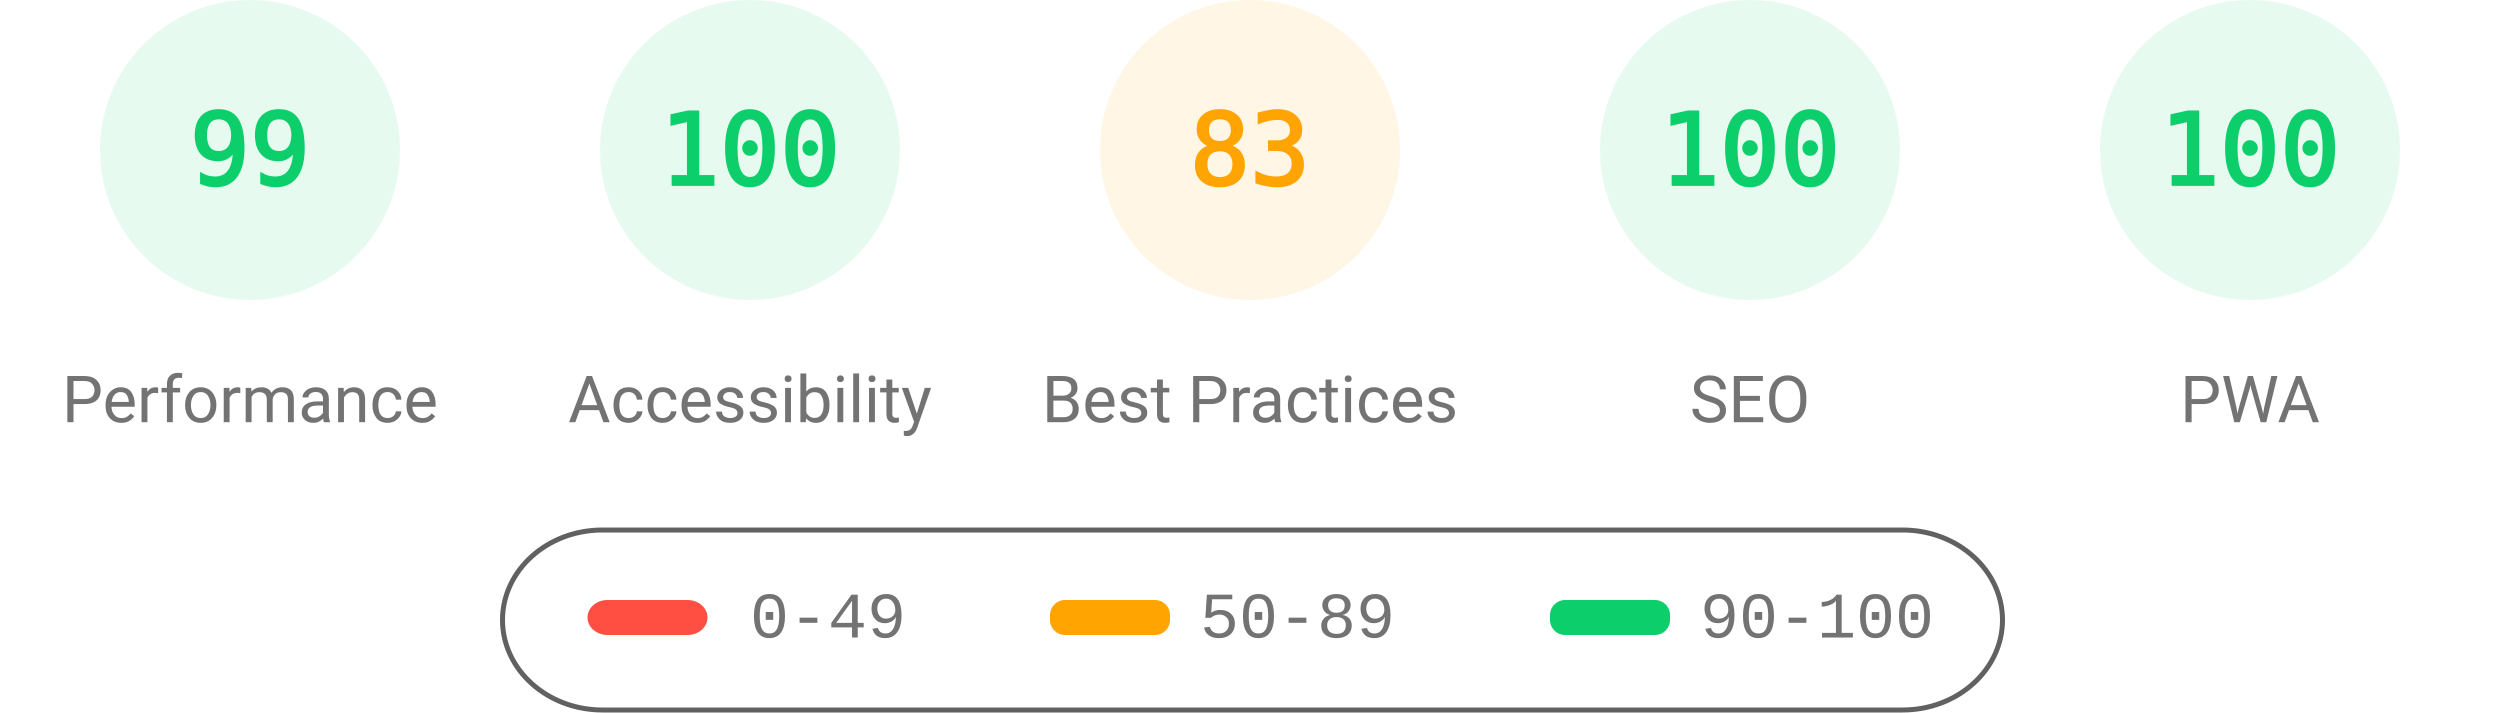
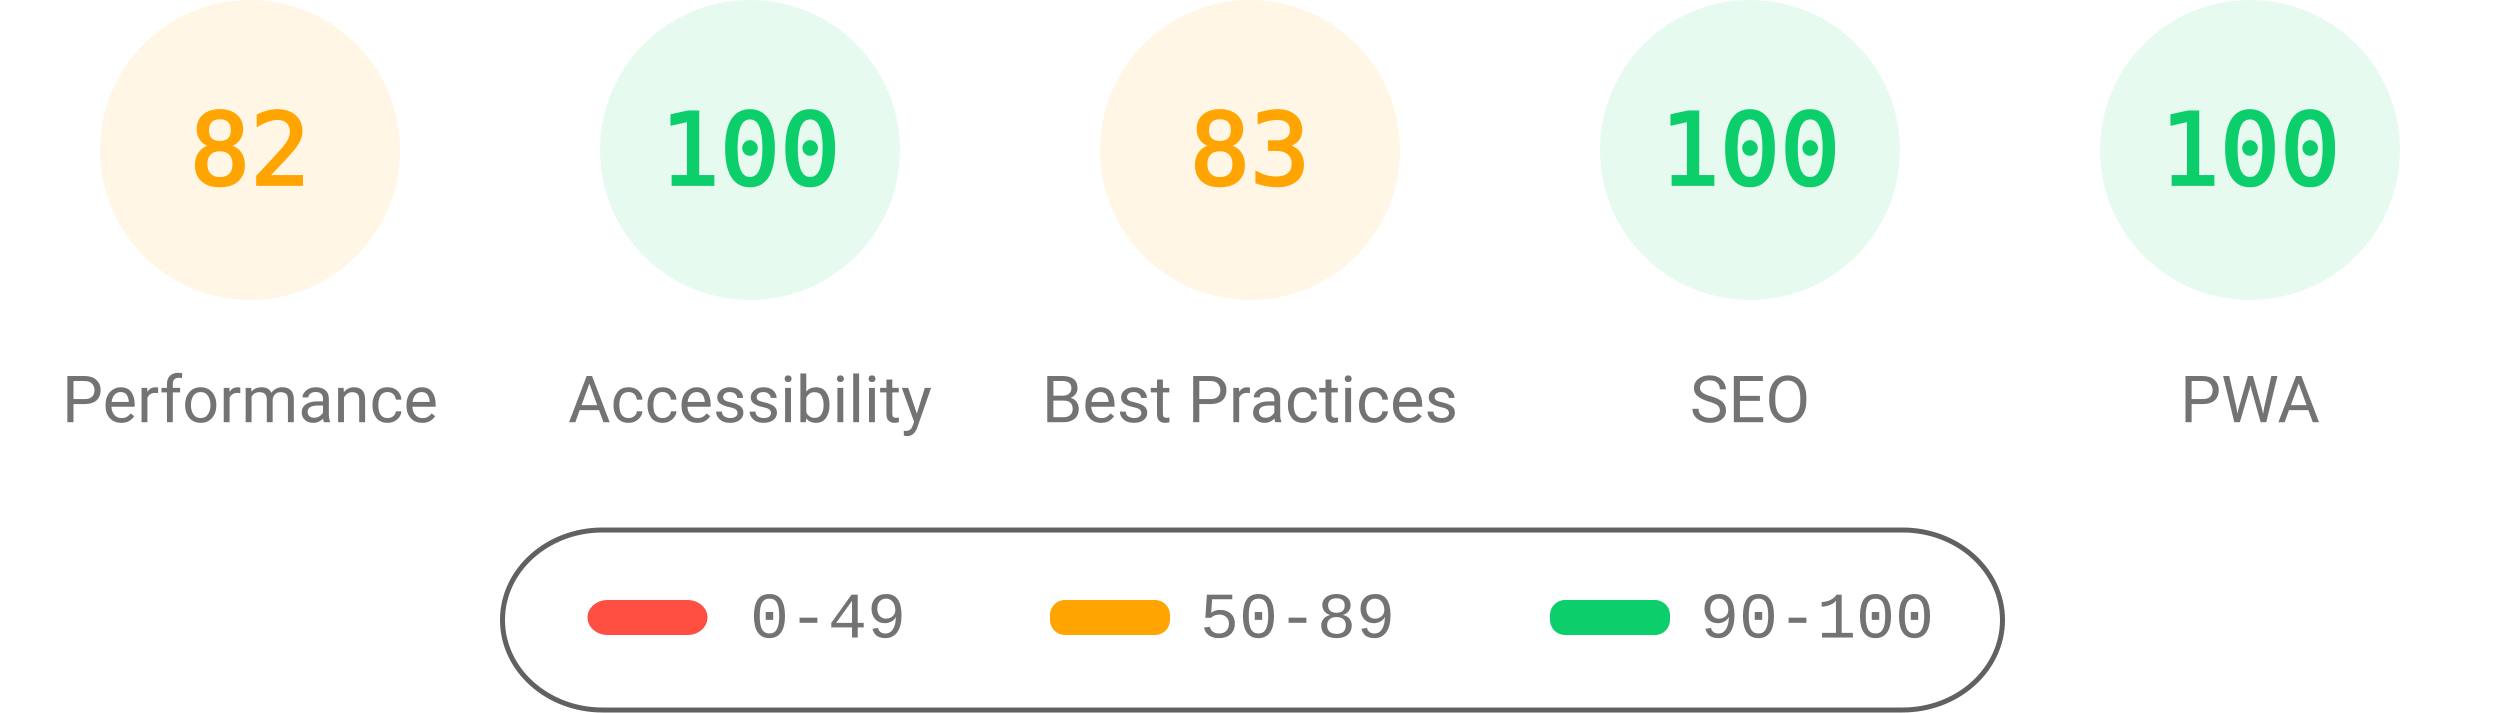
<svg xmlns="http://www.w3.org/2000/svg" class="theme" fill="none" width="1000" height="285">
  <style>
			.gauge-base {
				opacity: 0.1
			}
			.gauge-arc {
				fill: none;
				animation-delay: 250ms;
				stroke-linecap: round;
				transform: rotate(-90deg);
				transform-origin: 100px 60px;
				animation: load-gauge 1s ease forwards
			}
			.guage-text {
				font-size: 40px;
				font-family: monospace;
				text-align: center
			}
			.guage-red {
				color: #ff4e42;
				fill: #ff4e42;
				stroke: #ff4e42
			}
			.guage-orange {
				color: #ffa400;
				fill: #ffa400;
				stroke: #ffa400
			}
			.guage-green {
				color: #0cce6b;
				fill: #0cce6b;
				stroke: #0cce6b
			}
			.theme .guage-undefined {
				color: #5c5c5c;
				fill: #5c5c5c;
				stroke: #5c5c5c
			}
			.guage-title {
				stroke: none;
				font-size: 26px;
				line-height: 26px;
				font-family: Roboto, Halvetica, Arial, sans-serif
			}
			.metric.guage-title {
				font-family: 'Courier New', Courier, monospace
			}
			.theme .guage-title {
				color: #737373;
				fill: #737373
			}
			@keyframes load-gauge {
				from {
					stroke-dasharray: 0 352.858
				}
			}
			.theme
				stroke: #616161
			}
		</style>
-   <svg class="guage-div guage-perf guage-green" viewBox="0 0 200 200" width="200" height="200" x="0" y="0">
+   <svg class="guage-div guage-perf guage-orange" viewBox="0 0 200 200" width="200" height="200" x="0" y="0">
    <circle class="gauge-base" r="56" cx="100" cy="60" stroke-width="8" />
-     <circle class="gauge-arc guage-arc-1" r="56" cx="100" cy="60" stroke-width="8" style="stroke-dasharray: 356.4, 3.6;" />
-     <text class="guage-text" x="100px" y="60px" alignment-baseline="central" dominant-baseline="central" text-anchor="middle">99</text>
+     <circle class="gauge-arc guage-arc-1" r="56" cx="100" cy="60" stroke-width="8" style="stroke-dasharray: 295.2, 64.8;" />
+     <text class="guage-text" x="100px" y="60px" alignment-baseline="central" dominant-baseline="central" text-anchor="middle">82</text>
    <text class="guage-title" x="100px" y="160px" alignment-baseline="central" dominant-baseline="central" text-anchor="middle">Performance</text>
  </svg>
  <svg class="guage-div guage-acc guage-green" viewBox="0 0 200 200" width="200" height="200" x="200" y="0">
    <circle class="gauge-base" r="56" cx="100" cy="60" stroke-width="8" />
    <circle class="gauge-arc guage-arc-2" r="56" cx="100" cy="60" stroke-width="8" style="stroke-dasharray: 360;" />
    <text class="guage-text" x="100px" y="60px" alignment-baseline="central" dominant-baseline="central" text-anchor="middle">100</text>
    <text class="guage-title" x="100px" y="160px" alignment-baseline="central" dominant-baseline="central" text-anchor="middle">Accessibility</text>
  </svg>
  <svg class="guage-div guage-best guage-orange" viewBox="0 0 200 200" width="200" height="200" x="400" y="0">
    <circle class="gauge-base" r="56" cx="100" cy="60" stroke-width="8" />
    <circle class="gauge-arc guage-arc-3" r="56" cx="100" cy="60" stroke-width="8" style="stroke-dasharray: 298.8, 61.2;" />
    <text class="guage-text" x="100px" y="60px" alignment-baseline="central" dominant-baseline="central" text-anchor="middle">83</text>
    <text class="guage-title" x="100px" y="160px" alignment-baseline="central" dominant-baseline="central" text-anchor="middle">Best Practices</text>
  </svg>
  <svg class="guage-div guage-seo guage-green" viewBox="0 0 200 200" width="200" height="200" x="600" y="0">
    <circle class="gauge-base" r="56" cx="100" cy="60" stroke-width="8" />
    <circle class="gauge-arc guage-arc-4" r="56" cx="100" cy="60" stroke-width="8" style="stroke-dasharray: 360,0;" />
    <text class="guage-text" x="100px" y="60px" alignment-baseline="central" dominant-baseline="central" text-anchor="middle">100</text>
    <text class="guage-title" x="100px" y="160px" alignment-baseline="central" dominant-baseline="central" text-anchor="middle">SEO</text>
  </svg>
  <svg class="guage-div guage-pwa guage-green" viewBox="0 0 200 200" width="200" height="200" x="800" y="0">
    <circle class="gauge-base" r="56" cx="100" cy="60" stroke-width="8" />
    <circle class="gauge-arc guage-arc-4" r="56" cx="100" cy="60" stroke-width="8" style="stroke-dasharray: 360, 0;" />
    <text class="guage-text" x="100px" y="60px" alignment-baseline="central" dominant-baseline="central" text-anchor="middle">100</text>
    <text class="guage-title" x="100px" y="160px" alignment-baseline="central" dominant-baseline="central" text-anchor="middle">PWA</text>
  </svg>
  <svg width="604" height="76" x="200" y="210">
    <g>
      <rect fill="none" id="canvas_background" height="80" width="604" y="-1" x="-1" />
      <g display="none" overflow="visible" y="0" x="0" height="100%" width="100%" id="canvasGrid">
        <rect fill="url(#gridpattern)" stroke-width="0" y="0" x="0" height="100%" width="100%" />
      </g>
    </g>
    <g>
      <rect fill-opacity="0" stroke="#616161" stroke-width="2" rx="40" id="svg_2" height="72" width="600" y="2" x="1" fill="#000000" />
      <rect stroke="#000" rx="8" id="svg_3" height="14" width="48" y="30" x="35" stroke-opacity="null" stroke-width="0" fill="#ff4e42" />
      <rect stroke="#000" rx="6" id="svg_4" height="14" width="48" y="30" x="220" stroke-opacity="null" stroke-width="0" fill="#ffa400" />
      <rect stroke="#000" rx="6" id="svg_5" height="14" width="48" y="30" x="420" stroke-opacity="null" stroke-width="0" fill="#0cce6b" />
      <text xml:space="preserve" text-anchor="start" font-family="'Courier New', Courier, monospace" font-size="26" id="svg_6" y="45" x="100" stroke-opacity="null" stroke-width="0" stroke="#000" fill="#737373">0-49</text>
      <text xml:space="preserve" text-anchor="start" font-family="'Courier New', Courier, monospace" font-size="26" id="svg_7" y="45" x="280" stroke-opacity="null" stroke-width="0" stroke="#000" fill="#737373">50-89</text>
      <text xml:space="preserve" text-anchor="start" font-family="'Courier New', Courier, monospace" font-size="26" id="svg_8" y="45" x="480" stroke-opacity="null" stroke-width="0" stroke="#000" fill="#737373">90-100</text>
    </g>
  </svg>
</svg>
